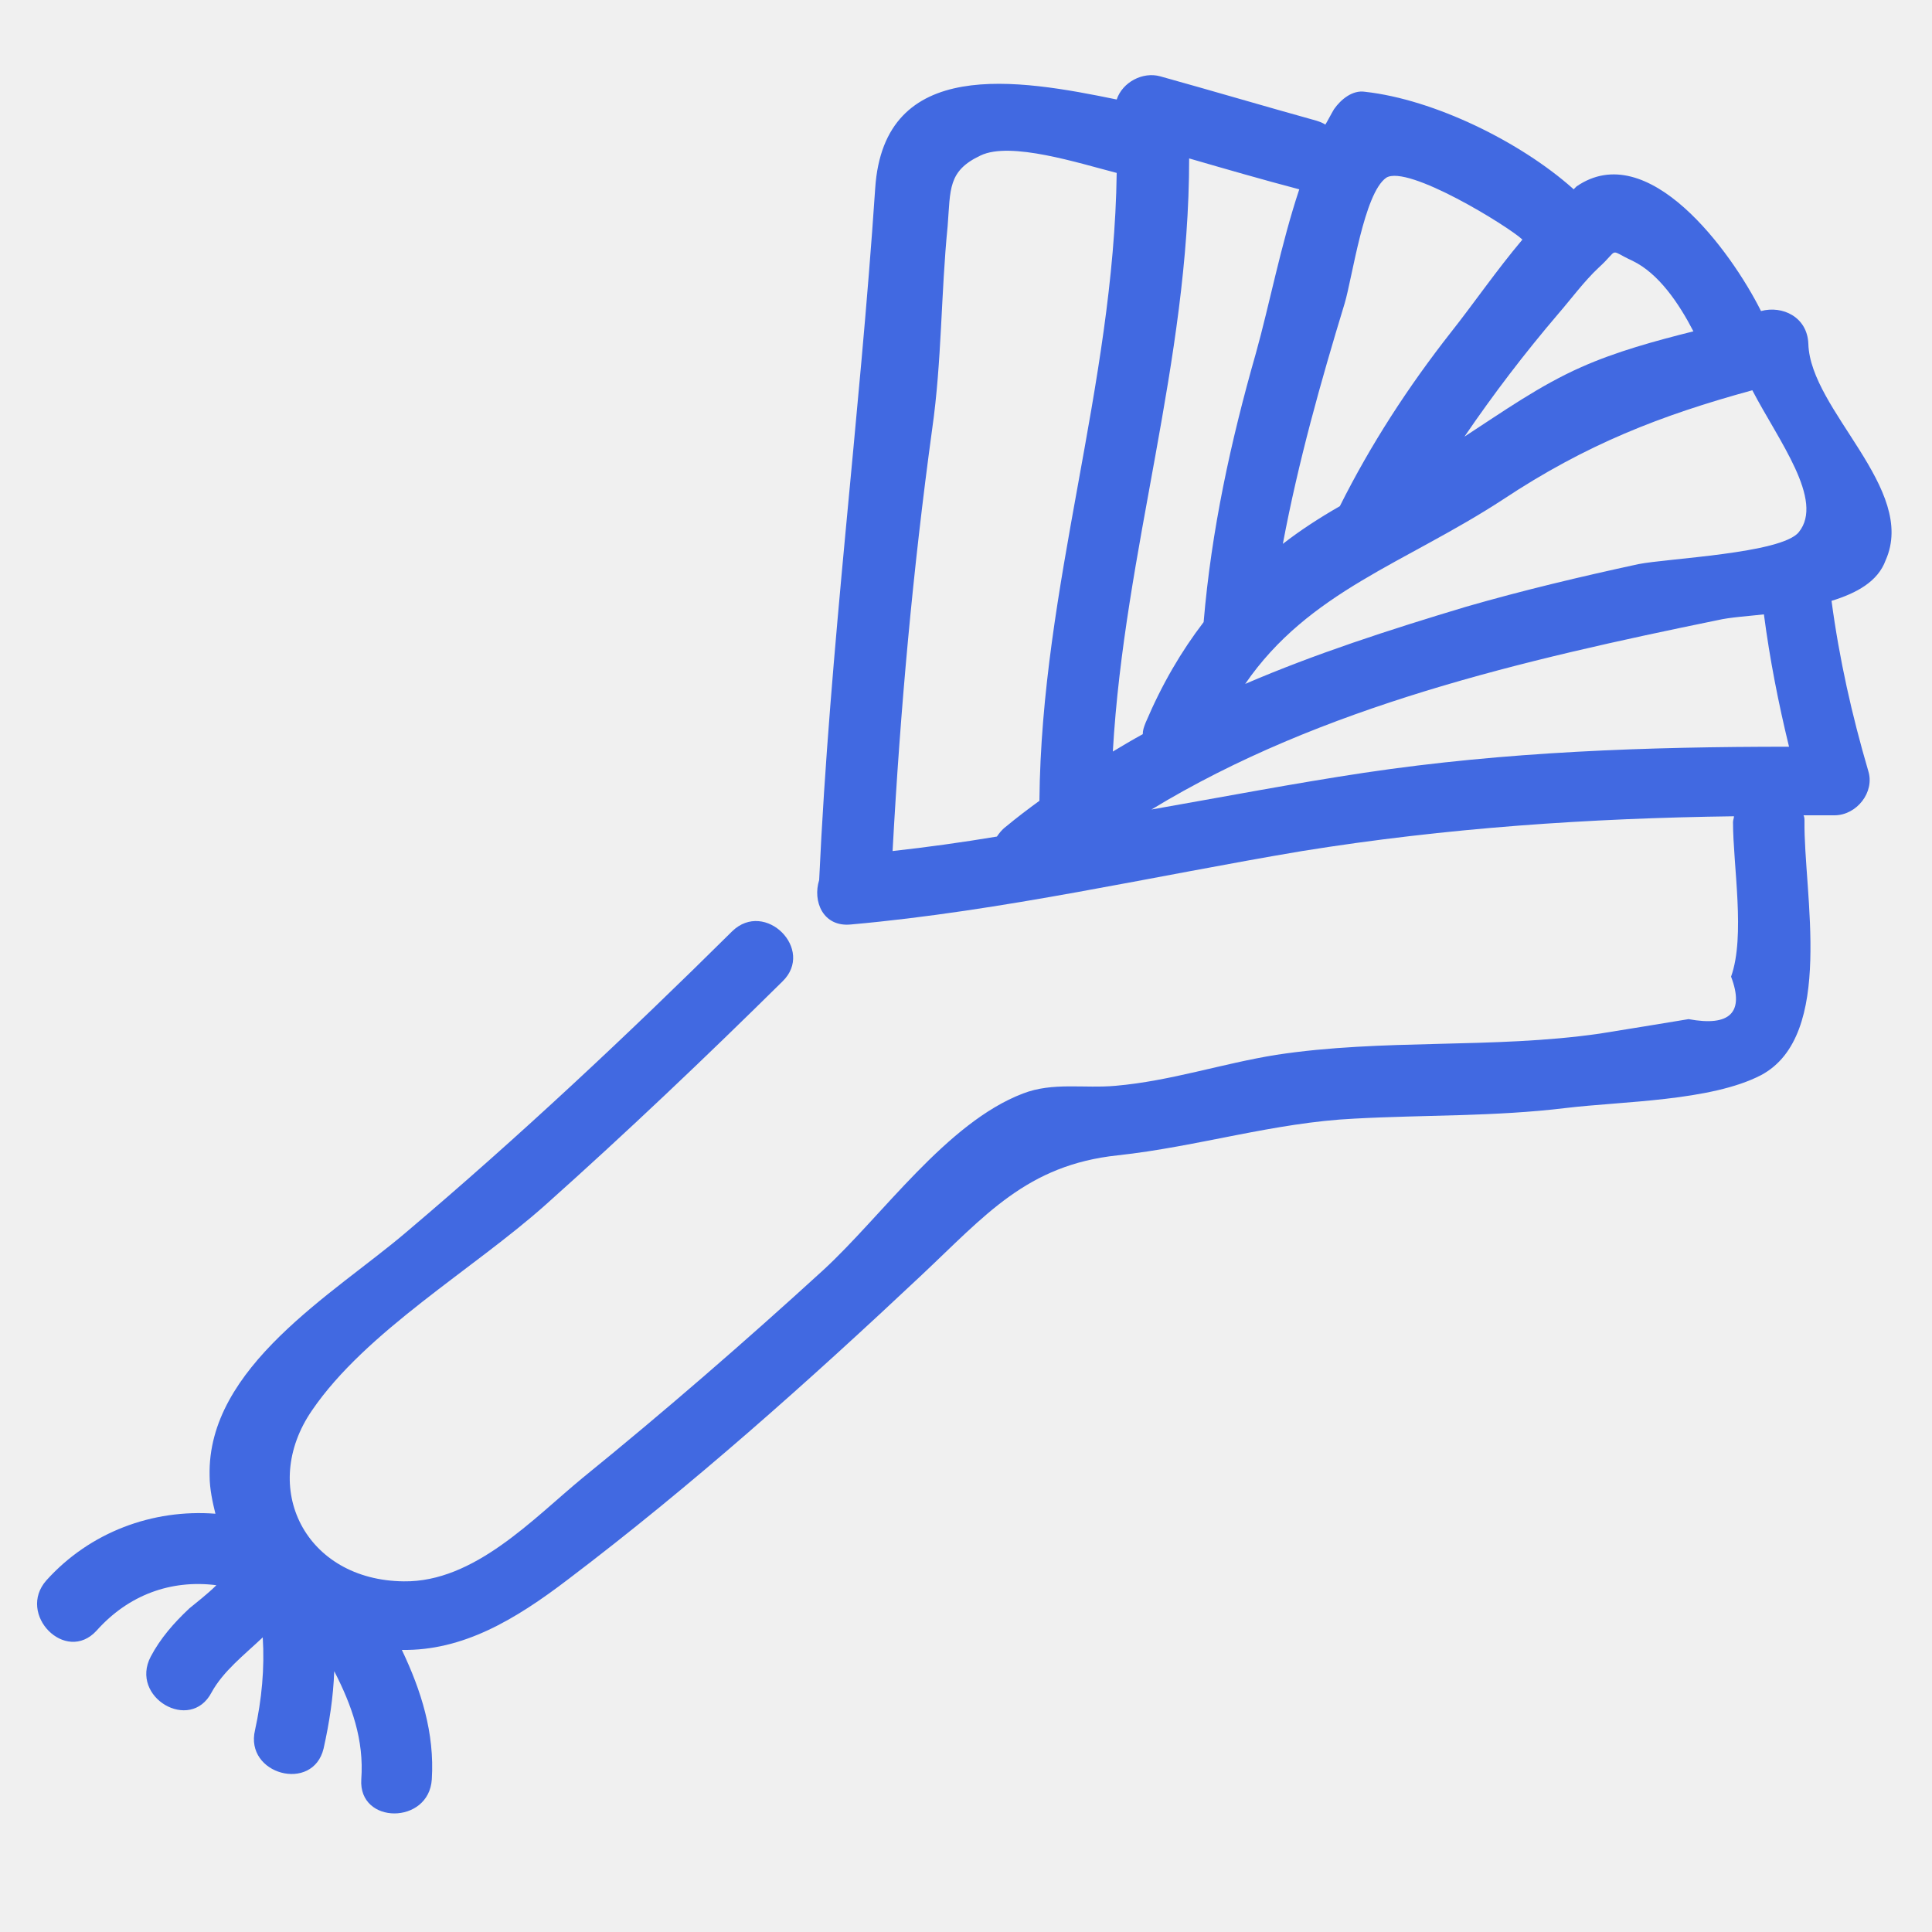
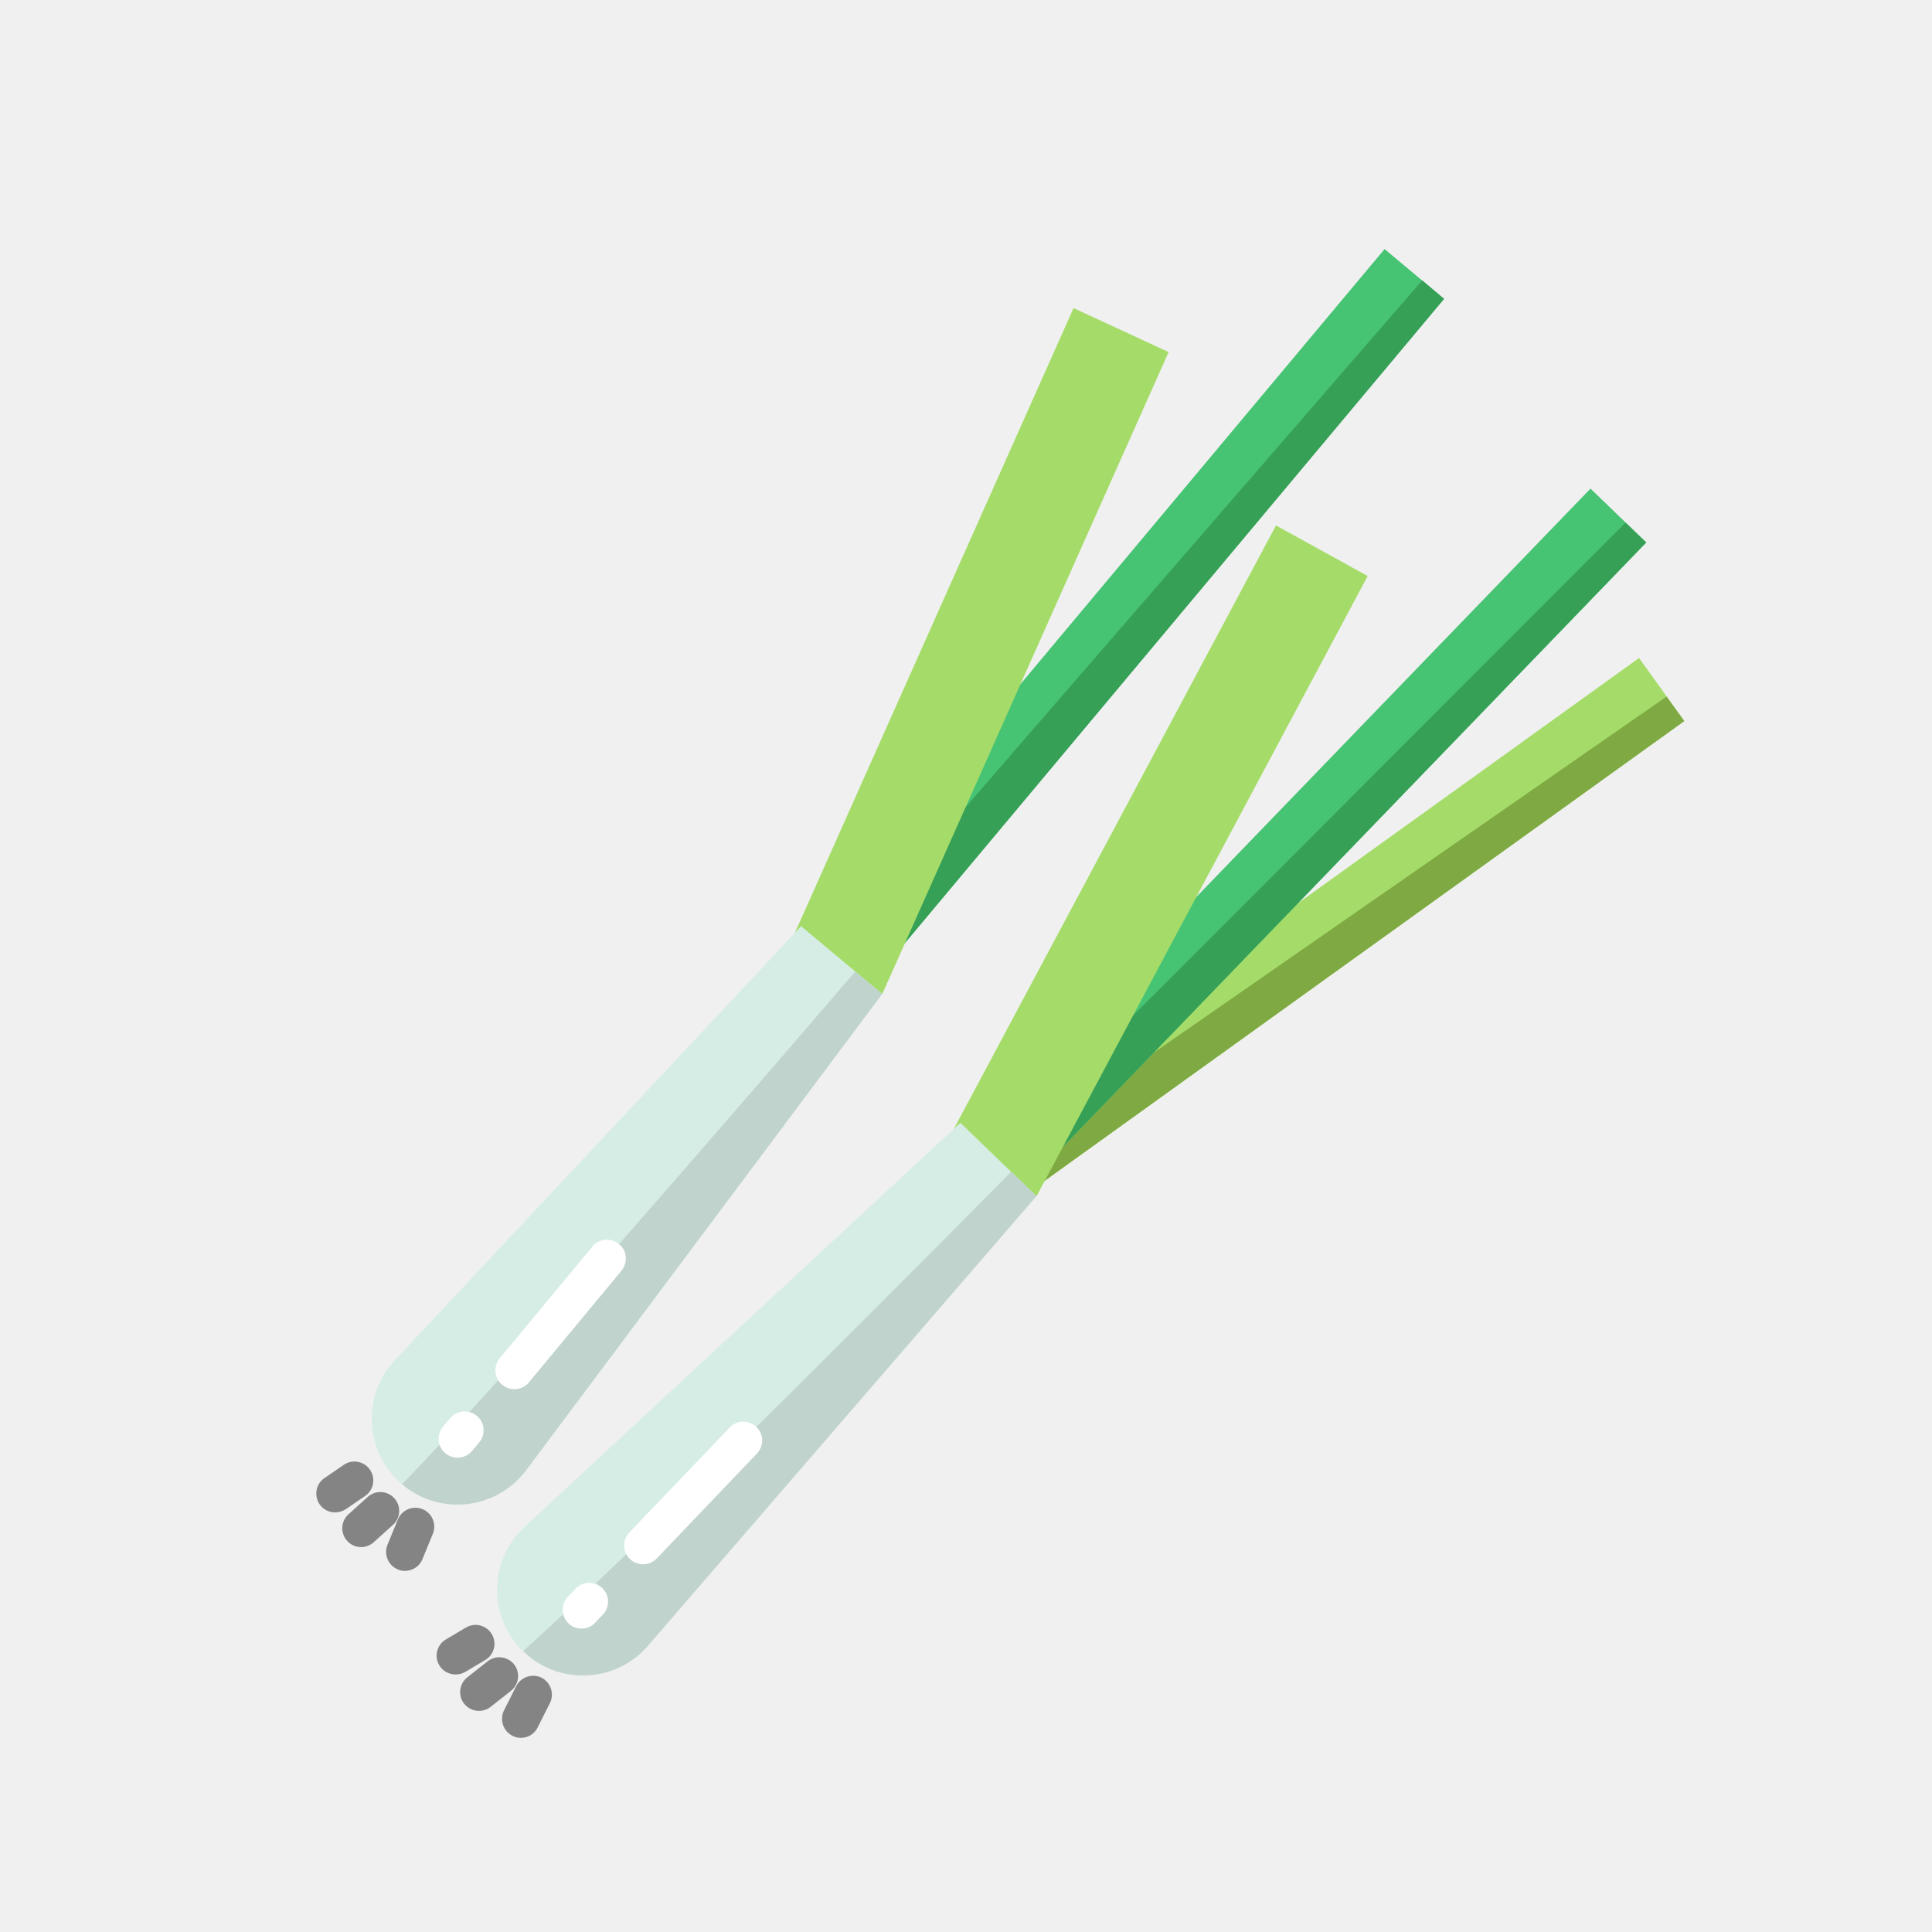
<svg xmlns="http://www.w3.org/2000/svg" class="icon" width="48px" height="48.00px" viewBox="0 0 1024 1024" version="1.1">
-   <path d="M958.464 182.272c-0.512-14.336-13.824-20.48-25.088-17.408-15.872-31.744-59.904-92.16-97.792-66.048l-1.536 1.536-0.512-0.512c-27.648-24.576-73.216-47.104-110.08-51.2-6.656-1.024-12.8 4.096-16.384 9.216-1.536 2.56-3.072 5.632-4.608 8.192-1.536-1.024-3.072-1.536-4.608-2.048-27.648-7.68-55.296-15.872-82.944-23.552-9.216-2.56-19.968 3.072-23.04 12.288-52.224-10.752-123.392-23.04-128 47.104-8.192 122.368-24.064 243.712-29.696 366.592-3.584 11.264 2.048 25.088 16.896 23.552 80.384-7.168 159.744-25.6 239.104-38.912 76.288-12.288 152.064-17.408 228.864-18.432 0 1.024-0.512 2.048-0.512 3.072 0 23.04 6.656 60.416-1.024 81.92 7.168 18.944-0.512 26.624-22.528 22.528-15.36 2.56-31.232 5.12-47.104 7.68-56.832 8.192-114.688 2.56-171.52 11.264-28.672 4.608-55.808 13.824-84.992 16.384-16.896 1.536-33.28-2.048-49.152 4.096-40.448 15.36-74.752 65.024-105.984 93.696-41.472 37.888-83.968 74.752-127.488 110.08-26.112 21.504-57.344 55.296-94.72 54.784-52.224-0.512-76.8-49.664-48.64-90.624 28.672-41.984 85.504-74.752 123.904-109.056 43.008-38.4 84.48-77.824 125.44-118.272 17.408-16.896-9.216-43.52-26.624-26.624-55.808 55.296-113.152 109.056-173.056 159.744-37.888 32.256-105.472 71.168-103.936 129.024 0 6.656 1.536 13.824 3.072 19.968-33.28-2.56-66.56 9.728-89.6 35.328-15.872 17.92 10.24 44.544 26.624 26.624 16.896-18.944 39.424-27.136 63.488-24.064-4.608 4.608-11.264 9.728-14.336 12.288-8.192 7.68-15.36 15.872-20.48 25.6-11.264 21.504 20.992 40.448 32.256 18.944 6.144-11.264 17.408-19.968 27.136-29.184 1.024 16.384-0.512 32.768-4.096 49.152-5.632 23.552 30.72 33.28 36.352 9.728 3.072-13.824 5.12-27.136 5.632-40.96 9.216 17.92 15.872 36.352 14.336 57.344-1.536 24.064 35.84 24.064 37.376 0 1.536-24.576-5.632-47.104-15.872-68.608 32.256 0.512 59.904-15.872 88.064-37.376 65.536-49.664 127.488-104.96 187.392-161.28 33.792-31.744 55.808-58.368 103.936-63.488 42.496-4.608 82.944-17.408 125.44-19.456 37.376-2.048 74.24-1.024 112.128-5.632 29.696-3.584 76.8-3.584 103.424-17.408C972.8 548.864 955.904 473.088 956.416 435.2c0-1.024 0-2.048-0.512-3.072h16.384c11.776 0 21.504-12.288 17.92-23.552-8.704-29.696-15.36-59.392-19.456-90.112 13.312-4.096 24.576-10.24 28.672-21.504 16.896-37.888-39.936-79.36-40.96-114.688z m-111.104-40.448c11.264-10.24 4.608-9.728 17.92-3.584 13.824 6.656 24.576 22.528 32.256 37.376-20.48 5.12-40.96 10.752-59.392 18.944-22.016 9.728-41.472 23.552-61.952 36.864 15.36-22.528 31.744-44.032 49.664-65.024 6.656-7.68 13.824-17.408 21.504-24.576z m-134.656 18.944c4.096-13.824 10.24-58.368 22.016-66.56 11.264-7.168 64.512 25.6 72.192 32.768-13.824 16.384-26.112 34.304-37.888 49.152-22.528 28.672-42.496 59.392-58.88 92.16-10.752 6.144-20.992 12.8-30.208 19.968 8.192-43.52 19.968-85.504 32.768-127.488zM532.992 438.272c-2.048 1.536-3.584 3.584-4.608 5.12-18.432 3.072-36.864 5.632-55.296 7.68 4.096-75.264 10.752-148.992 20.992-223.744 5.12-35.84 4.608-71.68 8.192-107.52 1.536-19.456 0-29.184 17.408-37.376 15.872-7.68 52.224 4.096 72.192 9.216-1.536 113.152-39.936 218.624-40.96 332.8-5.632 4.096-11.776 8.704-17.92 13.824z m72.704-49.152c-5.632 3.072-10.752 6.144-15.872 9.216 6.144-107.008 40.448-206.336 40.448-314.368 19.456 5.632 38.912 11.264 58.368 16.384-9.728 29.184-15.872 61.44-23.04 87.04-13.312 46.592-23.552 93.696-27.648 142.336-11.776 15.36-22.016 32.768-30.72 53.248-1.024 2.56-1.536 4.096-1.536 6.144z m117.248 20.48c-37.376 5.632-74.752 12.8-112.64 19.456 90.112-54.784 197.632-79.36 300.032-100.352 6.656-1.536 15.36-2.048 24.576-3.072 3.072 23.552 7.68 47.104 13.312 70.144-75.264 0-150.016 2.56-225.28 13.824z m230.4-127.488c-9.216 11.264-69.632 13.824-84.992 16.896-30.72 6.656-60.928 13.824-91.136 22.528-40.96 12.288-80.384 25.088-117.248 40.96 33.792-49.152 84.992-64 136.704-97.792 44.032-29.184 83.456-44.544 132.096-57.856 13.824 26.624 38.4 58.368 24.576 75.264z" fill="#4169E1" />
+   <path d="M501.188 613.04l367.547-264.287 23.995 33.37-367.548 264.286z" fill="#A5DC69" />
+   <path d="M525.1 646.4l-13.6-19 371.8-258.2 9.4 13z" fill="#7FAA43" />
+   <path d="M498.591 615.783l344.403-356.8 29.571 28.543-344.402 356.8z" fill="#46C373" />
+   <path d="M528.1 644.3l-16.6-16.9L861.6 277l10.9 10.5z" fill="#37A057" />
+   <path d="M549.4 634l-52.2-20 179.1-335.5 48.6 26.8z" fill="#A5DC69" />
+   <path d="M278 809.3l231-214.2 40.3 38.9-206 238.4c-17.1 19.8-47.4 21.1-66.1 2.8-18.6-18.2-18.3-48.2 0.8-65.9z" fill="#D6EDE5" />
+   <path d="M536 621l13.4 12.9-206 238.4c-17.1 19.8-47.4 21.1-66.1 2.8C347.5 812.2 536 621 536 621z" fill="#C1D3CD" />
+   <path d="M282.6 898.2l-6.5 12.9" fill="#FFFFFF" />
+   <path d="M276.1 921.1c-1.5 0-3-0.3-4.5-1.1-4.9-2.5-6.9-8.5-4.5-13.4l6.5-12.9c2.5-4.9 8.5-6.9 13.4-4.5 4.9 2.5 6.9 8.5 4.5 13.4l-6.5 12.9c-1.7 3.6-5.2 5.6-8.9 5.6z" fill="#848484" />
+   <path d="M252.1 871.3l-10.7 6.2" fill="#FFFFFF" />
+   <path d="M241.4 887.5c-3.4 0-6.8-1.8-8.6-4.9-2.8-4.8-1.2-10.9 3.6-13.7l10.6-6.3c4.8-2.8 10.9-1.2 13.7 3.6 2.8 4.8 1.2 10.9-3.6 13.7l-10.6 6.3c-1.6 0.9-3.3 1.3-5.1 1.3z" fill="#848484" />
+   <path d="M264.7 888.4l-10.9 8.4" fill="#FFFFFF" />
+   <path d="M253.9 906.8c-3 0-5.9-1.3-7.9-3.8-3.4-4.3-2.6-10.6 1.7-14l10.8-8.5c4.3-3.4 10.6-2.6 14 1.7 3.4 4.3 2.6 10.6-1.7 14l-10.8 8.5c-1.8 1.4-4 2.1-6.1 2.1z" fill="#848484" />
+   <path d="M340.8 829.1c-2.5 0-5-0.9-6.9-2.8-4-3.8-4.1-10.1-0.3-14.1l53.2-55.6c3.8-4 10.1-4.1 14.1-0.3s4.1 10.1 0.3 14.1L348 826.1c-1.9 2-4.6 3-7.2 3zM308.2 863.2c-2.5 0-5-0.9-6.9-2.8-4-3.8-4.1-10.1-0.3-14.1l4.1-4.3c3.8-4 10.1-4.1 14.1-0.3s4.1 10.1 0.3 14.1l-4.1 4.3c-1.9 2.1-4.6 3.1-7.2 3.1z" fill="#FFFFFF" />
+   <path d="M415.594 512.312l318.269-380.306 31.52 26.378-318.27 380.306z" fill="#46C373" />
+   <path d="M447.1 538.7L429.3 523l324.5-374.4 11.6 9.8z" fill="#37A057" />
+   <path d="M467.6 526.9l-53.5-16.3L569 163.3l50.4 23.3z" fill="#A5DC69" />
+   <path d="M209.3 720.9l215.3-230 42.9 35.9-188.6 252.4c-15.7 21-45.8 24.4-65.8 7.5-19.8-16.8-21.6-46.8-3.8-65.8z" fill="#D6EDE5" />
+   <path d="M453.3 514.9l14.3 11.9-188.7 252.4c-15.7 21-45.8 24.4-65.8 7.5 65.7-67.8 240.2-271.8 240.2-271.8z" fill="#C1D3CD" />
+   <path d="M220.2 809.3l-5.6 13.3" fill="#FFFFFF" />
+   <path d="M214.6 832.6c-1.3 0-2.6-0.2-3.8-0.8-5.1-2.1-7.5-8-5.4-13.1l5.5-13.4c2.1-5.1 8-7.5 13.1-5.4 5.1 2.1 7.5 8 5.4 13.1l-5.5 13.4c-1.6 3.9-5.3 6.2-9.3 6.2z" fill="#848484" />
+   <path d="M187.8 784.6l-10.2 7" fill="#FFFFFF" />
+   <path d="M177.6 801.6c-3.2 0-6.3-1.5-8.2-4.3-3.1-4.6-2-10.8 2.6-13.9l10.2-7c4.5-3.1 10.8-2 13.9 2.6 3.1 4.6 2 10.8-2.6 13.9l-10.2 7c-1.7 1.1-3.7 1.7-5.7 1.7z" fill="#848484" />
+   <path d="M201.6 800.8l-10.2 9.2" fill="#FFFFFF" />
+   <path d="M191.4 820c-2.7 0-5.4-1.1-7.4-3.3-3.7-4.1-3.4-10.4 0.7-14.1l10.2-9.2c4.1-3.7 10.4-3.4 14.1 0.7 3.7 4.1 3.4 10.4-0.7 14.1l-10.2 9.2c-1.9 1.7-4.3 2.6-6.7 2.6z" fill="#848484" />
+   <path d="M272.6 736.3c-2.3 0-4.5-0.8-6.4-2.3-4.3-3.5-4.8-9.8-1.3-14.1l49.1-59.2c3.5-4.3 9.8-4.8 14.1-1.3 4.3 3.5 4.8 9.8 1.3 14.1l-49.1 59.2c-2 2.4-4.8 3.6-7.7 3.6zM242.5 772.6c-2.3 0-4.5-0.8-6.4-2.3-4.3-3.5-4.8-9.8-1.3-14.1l3.8-4.5c3.5-4.3 9.8-4.8 14.1-1.3s4.8 9.8 1.3 14.1l-3.8 4.5c-2 2.4-4.8 3.6-7.7 3.6z" fill="#FFFFFF" />
</svg>
